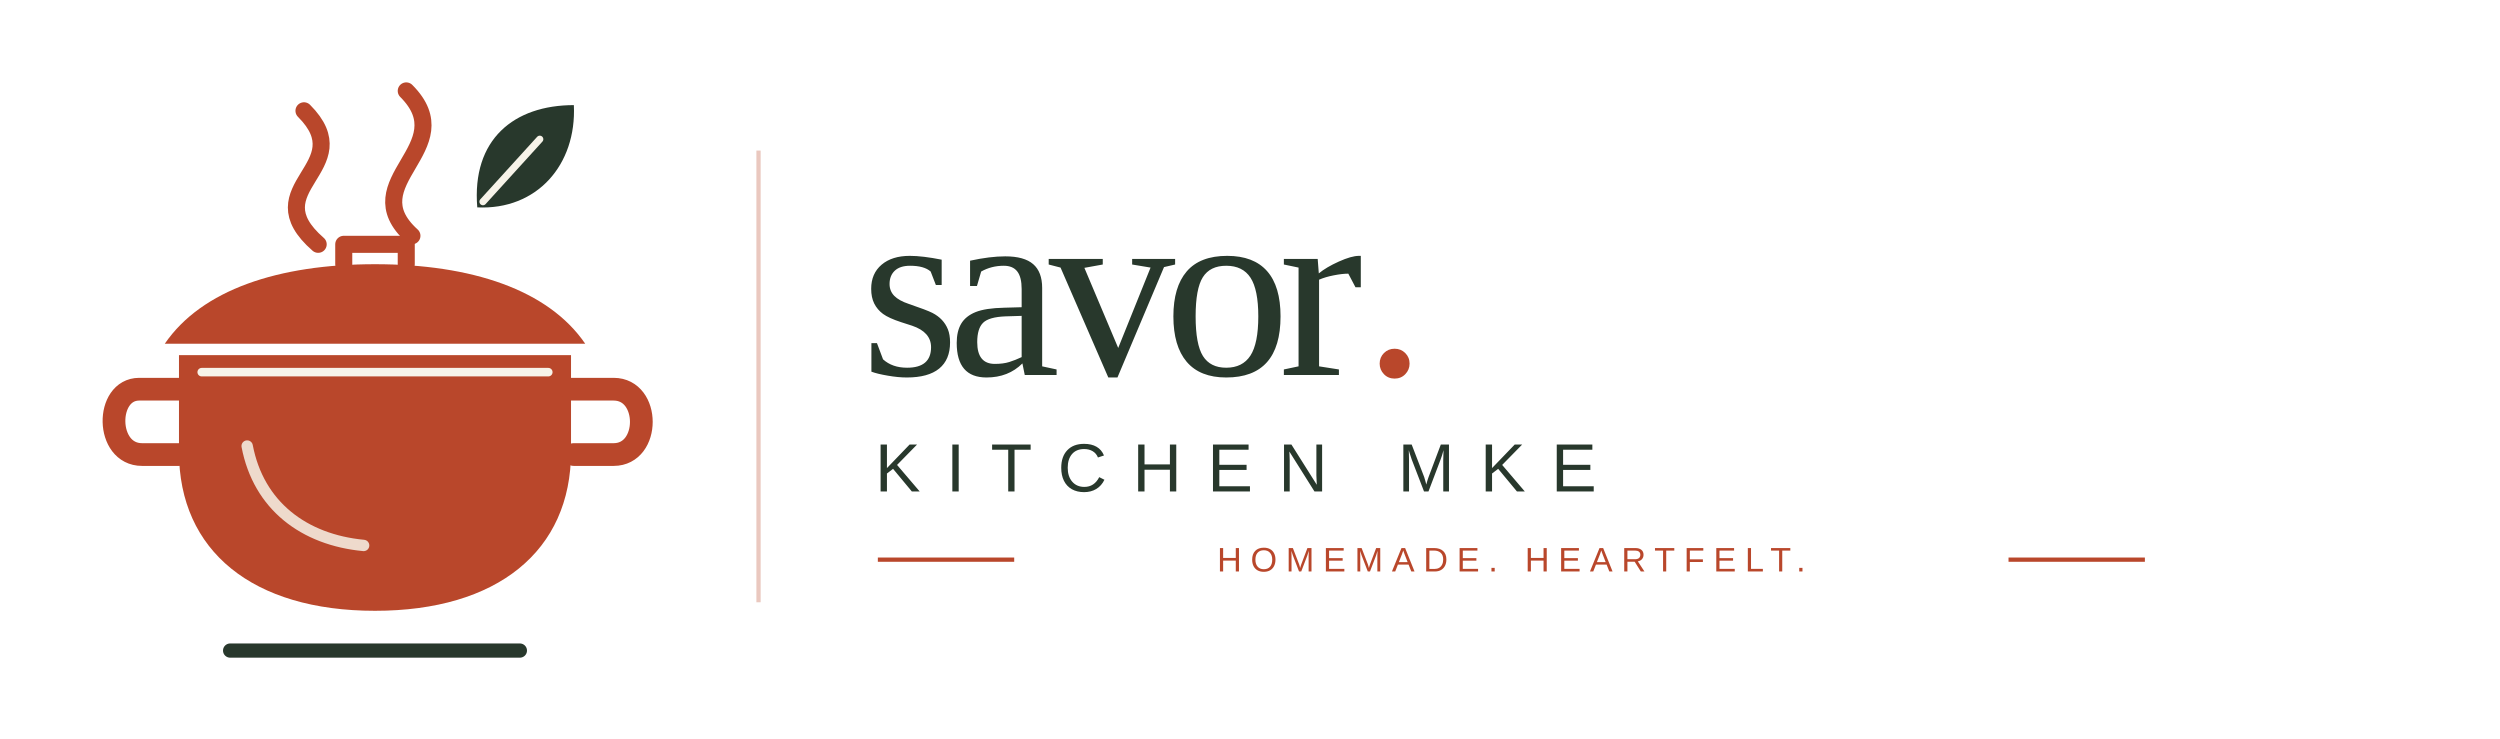
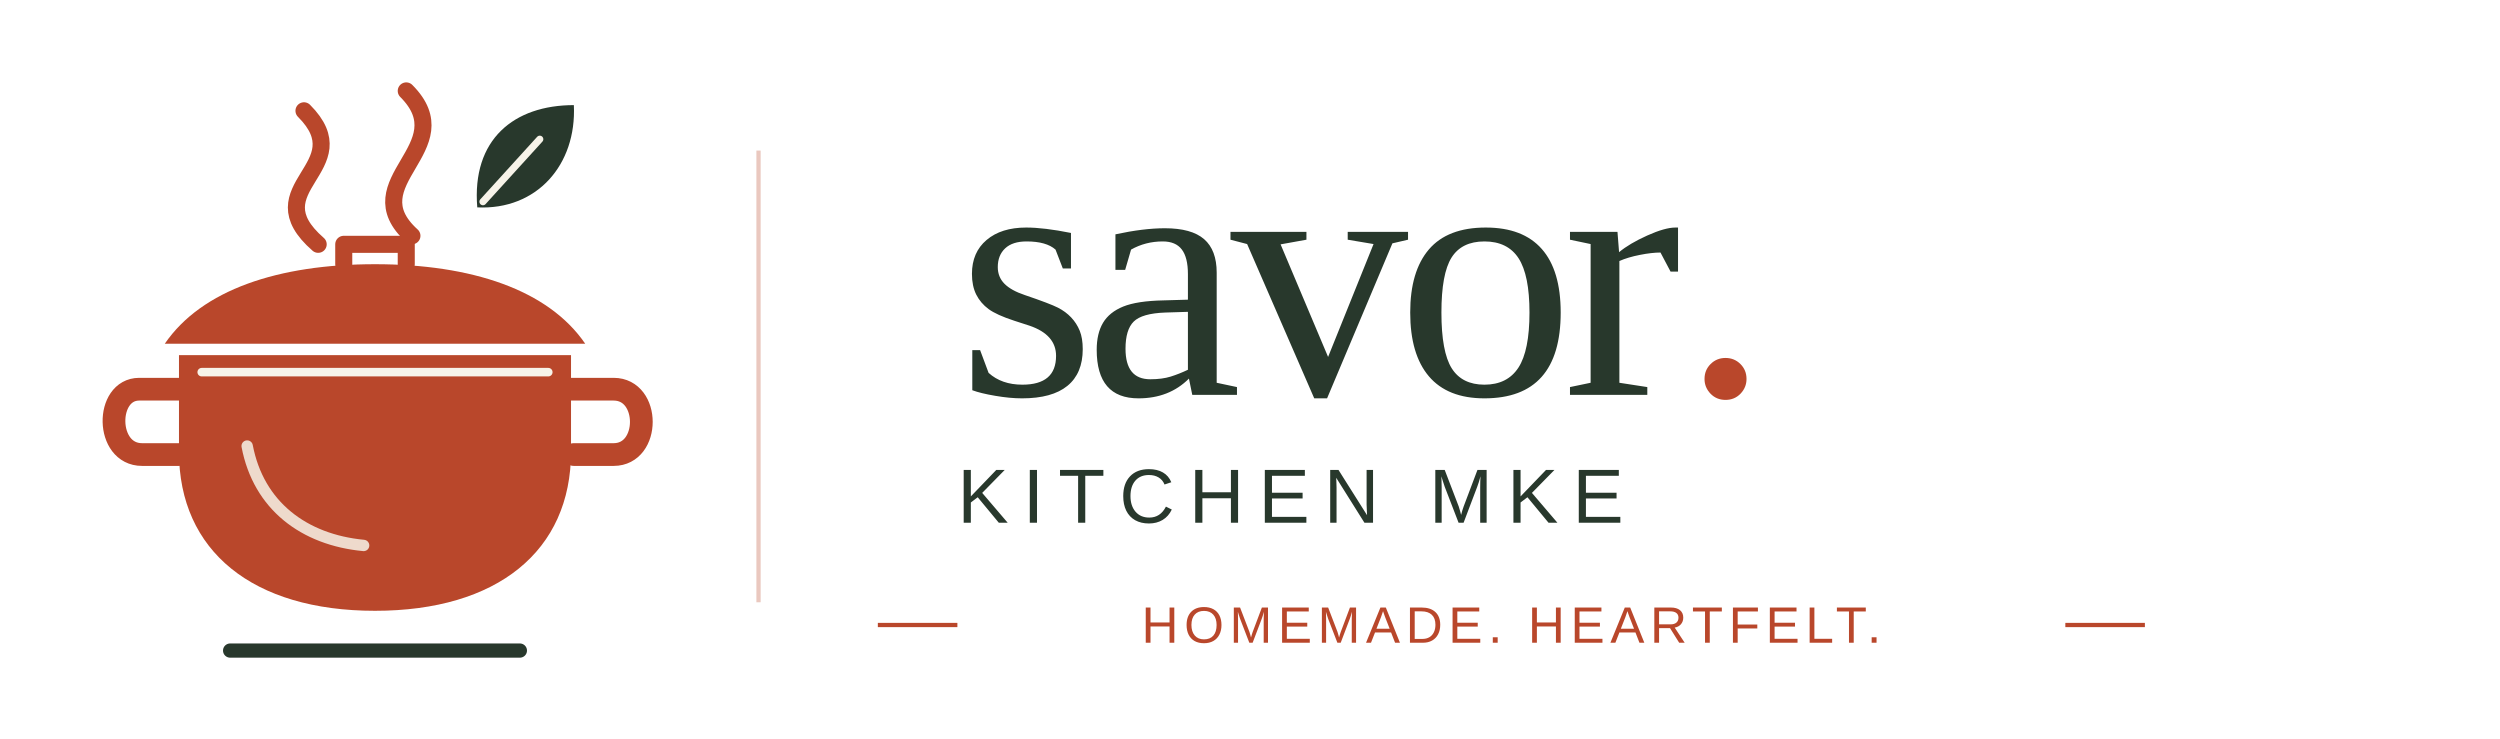
<svg xmlns="http://www.w3.org/2000/svg" width="880" height="260" viewBox="0 0 880 260" fill="none" role="img" aria-labelledby="title desc">
  <g transform="translate(24 20)">
    <path d="M88 66C65 46 103 39 83 19M121 63C100 44 139 32 119 12" stroke="#B9472B" stroke-width="6" stroke-linecap="round" />
    <path d="M144 53C142 29 157 17 178 17C179 38 165 54 144 53Z" fill="#28382C" />
    <path d="M146 51L166 29" stroke="#F7F3E9" stroke-width="2.5" stroke-linecap="round" />
    <path d="M39 105H177V139C177 174 151 195 108 195C65 195 39 174 39 139V105Z" fill="#B9472B" />
    <path d="M40 117H25C13 117 13 140 26 140H39M177 117H192C205 117 205 140 192 140H178" stroke="#B9472B" stroke-width="8" stroke-linecap="round" />
    <path d="M34 101C47 82 74 73 108 73C142 73 169 82 182 101H34Z" fill="#B9472B" />
    <path d="M97 73V66H119V73" stroke="#B9472B" stroke-width="6" stroke-linecap="round" stroke-linejoin="round" />
    <path d="M47 111H169" stroke="#F7F3E9" stroke-width="3" stroke-linecap="round" />
    <path d="M63 137C67 158 83 170 104 172" stroke="#F7F3E9" stroke-width="4" stroke-linecap="round" opacity=".85" />
    <path d="M57 209H159" stroke="#28382C" stroke-width="5" stroke-linecap="round" />
  </g>
  <path d="M267 53V212" stroke="#B9472B" stroke-opacity=".3" stroke-width="1.5" />
-   <text x="303" y="132" fill="#28382C" font-family="Georgia, 'Times New Roman', serif" font-size="89" letter-spacing="-4">savor<tspan fill="#B9472B">.</tspan>
+   <text x="337" y="139" textLength="390" lengthAdjust="spacing" fill="#28382C" font-family="Georgia, 'Times New Roman', serif" font-size="125" letter-spacing="-4">savor<tspan fill="#B9472B">.</tspan>
  </text>
-   <text x="308" y="173" fill="#28382C" font-family="Arial, Helvetica, sans-serif" font-size="24" letter-spacing="9">KITCHEN MKE</text>
-   <path d="M309 197H357M707 197H755" stroke="#B9472B" stroke-width="1.5" />
-   <text x="532" y="197" text-anchor="middle" dominant-baseline="central" textLength="306" lengthAdjust="spacing" fill="#B9472B" font-family="Arial, Helvetica, sans-serif" font-size="12" letter-spacing="3.1">HOMEMADE. HEARTFELT.</text>
+   <text x="337" y="184" textLength="390" lengthAdjust="spacing" fill="#28382C" font-family="Arial, Helvetica, sans-serif" font-size="27" letter-spacing="5">KITCHEN MKE</text>
+   <path d="M309 220H337M727 220H755" stroke="#B9472B" stroke-width="1.5" />
+   <text x="532" y="220" text-anchor="middle" dominant-baseline="central" textLength="364" lengthAdjust="spacing" fill="#B9472B" font-family="Arial, Helvetica, sans-serif" font-size="18" letter-spacing="2">HOMEMADE. HEARTFELT.</text>
</svg>
